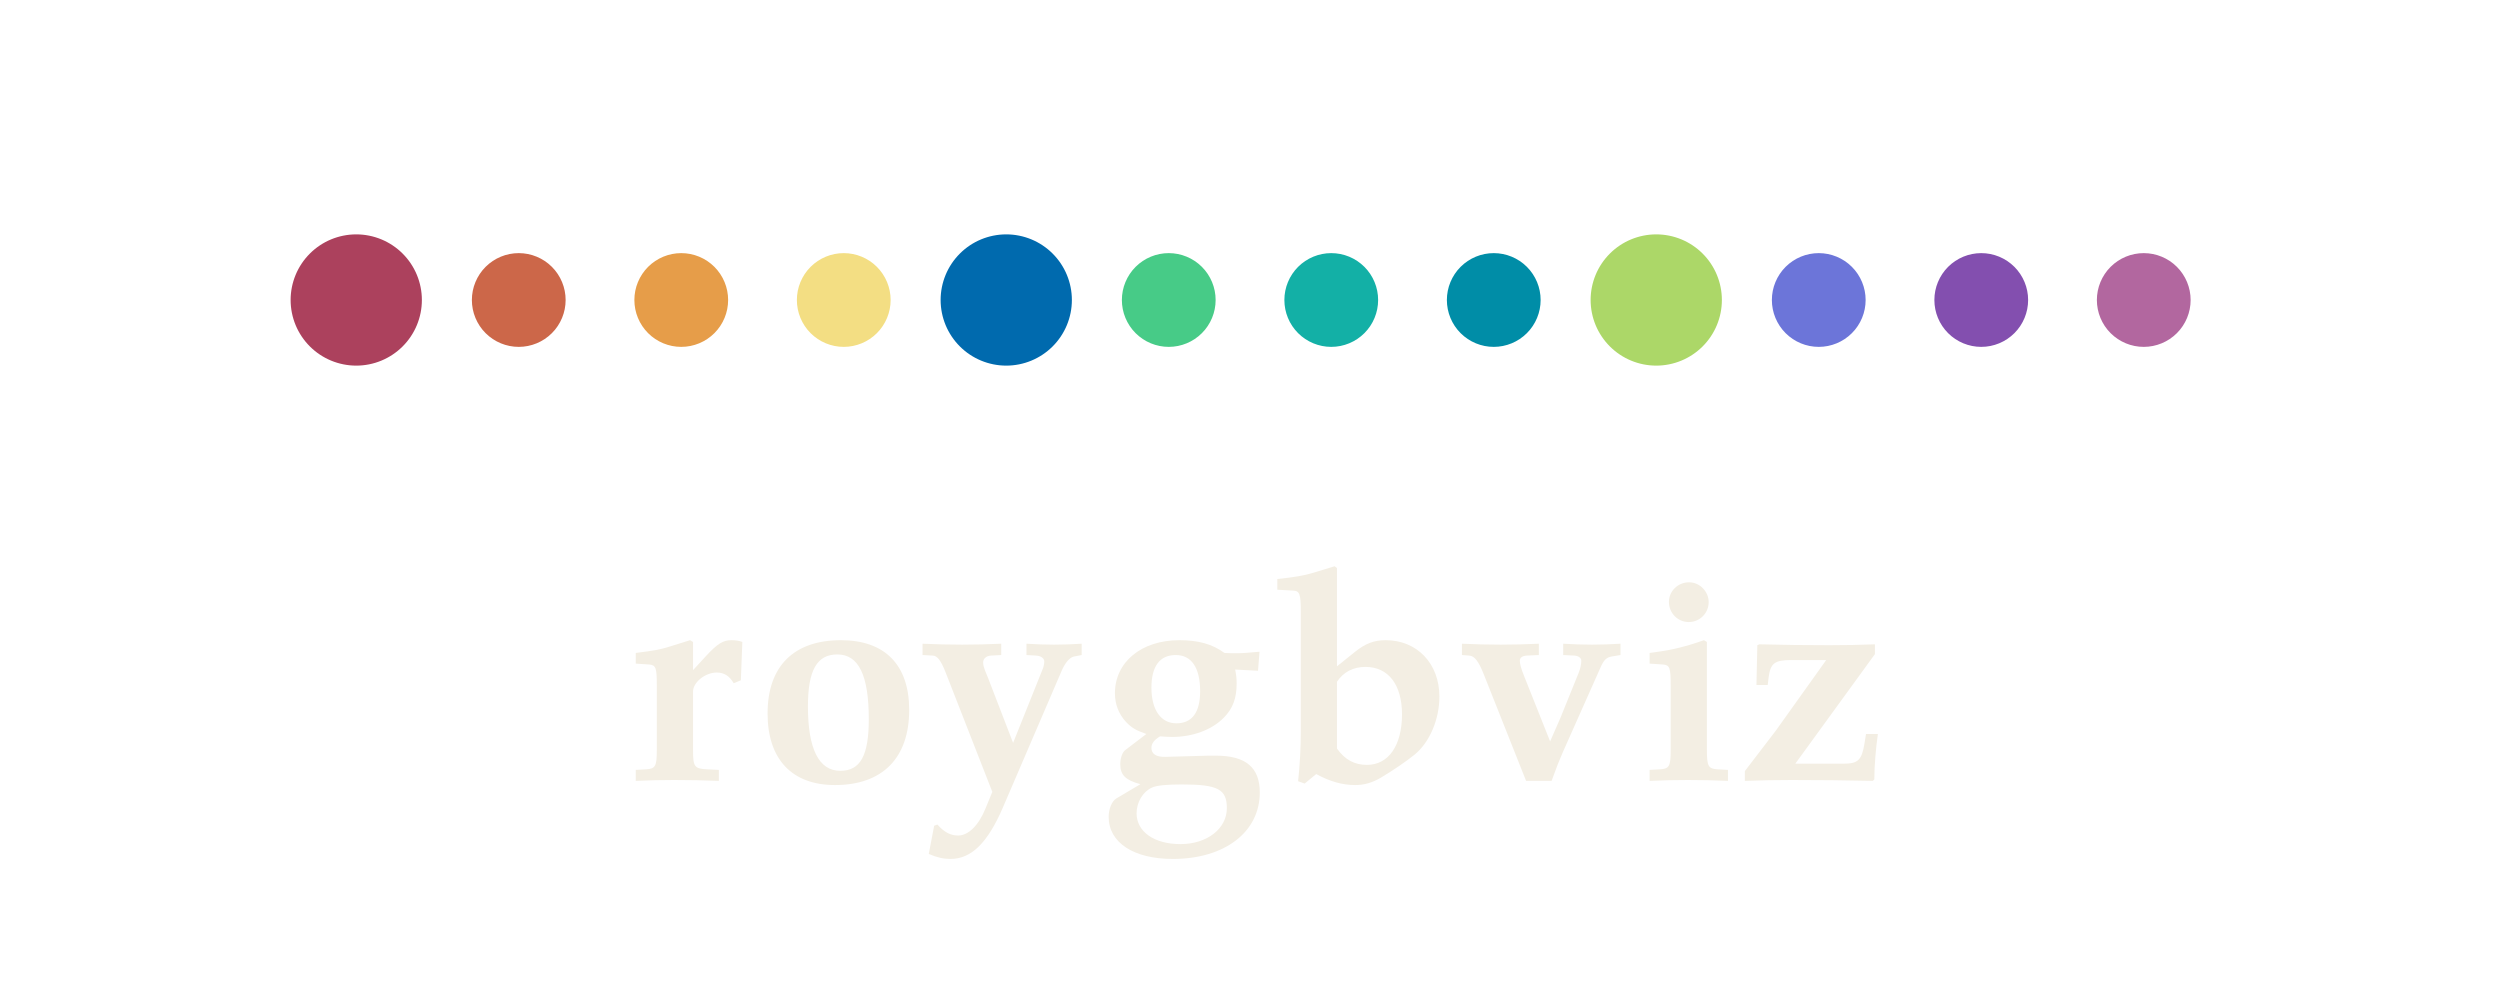
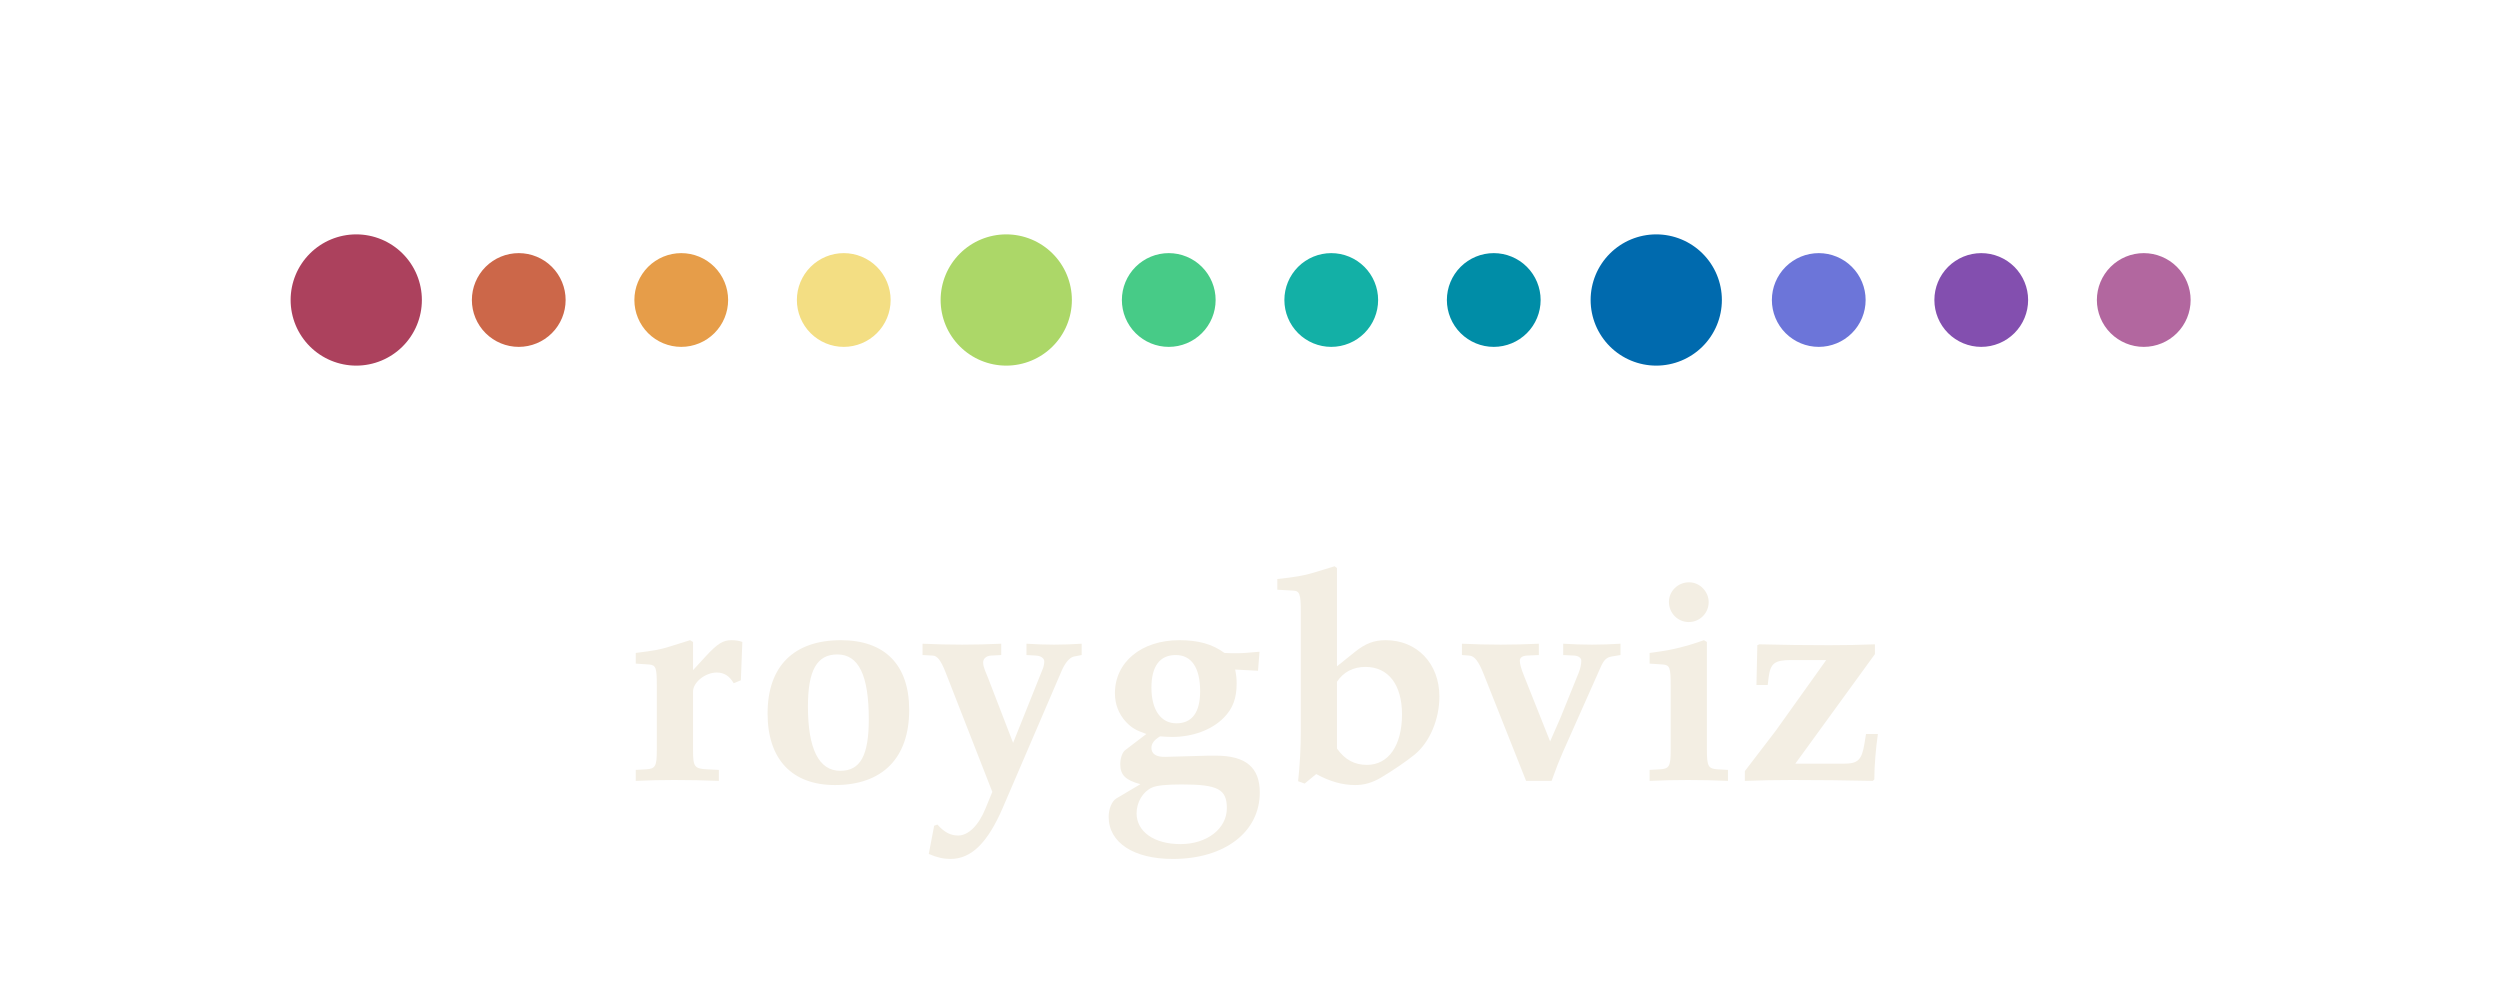
<svg xmlns="http://www.w3.org/2000/svg" width="576pt" height="230.4pt" viewBox="0 0 576 230.4" version="1.1">
  <defs>
    <style type="text/css">*{stroke-linejoin: round; stroke-linecap: butt}</style>
  </defs>
  <g id="figure_1">
    <g id="patch_1">
      <path d="M 0 230.4  L 576 230.4  L 576 0  L 0 0  L 0 230.4  z " style="fill: none" />
    </g>
    <g id="axes_1">
      <g id="patch_2">
-         <path d="M 82.08 84.24  C 86.09 84.24 89.936 82.647 92.771 79.811  C 95.607 76.976 97.2 73.13 97.2 69.12  C 97.2 65.11 95.607 61.264 92.771 58.429  C 89.936 55.593 86.09 54 82.08 54  C 78.07 54 74.224 55.593 71.389 58.429  C 68.553 61.264 66.96 65.11 66.96 69.12  C 66.96 73.13 68.553 76.976 71.389 79.811  C 74.224 82.647 78.07 84.24 82.08 84.24  z " clip-path="url(#p657484ff67)" style="fill: #ac415d" />
+         <path d="M 82.08 84.24  C 86.09 84.24 89.936 82.647 92.771 79.811  C 95.607 76.976 97.2 73.13 97.2 69.12  C 97.2 65.11 95.607 61.264 92.771 58.429  C 89.936 55.593 86.09 54 82.08 54  C 78.07 54 74.224 55.593 71.389 58.429  C 68.553 61.264 66.96 65.11 66.96 69.12  C 66.96 73.13 68.553 76.976 71.389 79.811  C 74.224 82.647 78.07 84.24 82.08 84.24  z " clip-path="url(#p9521fb5649)" style="fill: #ac415d" />
      </g>
      <g id="patch_3">
-         <path d="M 119.52 79.92  C 122.384 79.92 125.131 78.782 127.157 76.757  C 129.182 74.731 130.32 71.984 130.32 69.12  C 130.32 66.256 129.182 63.509 127.157 61.483  C 125.131 59.458 122.384 58.32 119.52 58.32  C 116.656 58.32 113.909 59.458 111.883 61.483  C 109.858 63.509 108.72 66.256 108.72 69.12  C 108.72 71.984 109.858 74.731 111.883 76.757  C 113.909 78.782 116.656 79.92 119.52 79.92  z " clip-path="url(#p657484ff67)" style="fill: #cc6749" />
+         <path d="M 119.52 79.92  C 122.384 79.92 125.131 78.782 127.157 76.757  C 129.182 74.731 130.32 71.984 130.32 69.12  C 130.32 66.256 129.182 63.509 127.157 61.483  C 125.131 59.458 122.384 58.32 119.52 58.32  C 116.656 58.32 113.909 59.458 111.883 61.483  C 109.858 63.509 108.72 66.256 108.72 69.12  C 108.72 71.984 109.858 74.731 111.883 76.757  C 113.909 78.782 116.656 79.92 119.52 79.92  z " clip-path="url(#p9521fb5649)" style="fill: #cc6749" />
      </g>
      <g id="patch_4">
-         <path d="M 156.96 79.92  C 159.824 79.92 162.571 78.782 164.597 76.757  C 166.622 74.731 167.76 71.984 167.76 69.12  C 167.76 66.256 166.622 63.509 164.597 61.483  C 162.571 59.458 159.824 58.32 156.96 58.32  C 154.096 58.32 151.349 59.458 149.323 61.483  C 147.298 63.509 146.16 66.256 146.16 69.12  C 146.16 71.984 147.298 74.731 149.323 76.757  C 151.349 78.782 154.096 79.92 156.96 79.92  z " clip-path="url(#p657484ff67)" style="fill: #e69d49" />
+         <path d="M 156.96 79.92  C 159.824 79.92 162.571 78.782 164.597 76.757  C 166.622 74.731 167.76 71.984 167.76 69.12  C 167.76 66.256 166.622 63.509 164.597 61.483  C 162.571 59.458 159.824 58.32 156.96 58.32  C 154.096 58.32 151.349 59.458 149.323 61.483  C 147.298 63.509 146.16 66.256 146.16 69.12  C 146.16 71.984 147.298 74.731 149.323 76.757  C 151.349 78.782 154.096 79.92 156.96 79.92  z " clip-path="url(#p9521fb5649)" style="fill: #e69d49" />
      </g>
      <g id="patch_5">
-         <path d="M 194.4 79.92  C 197.264 79.92 200.011 78.782 202.037 76.757  C 204.062 74.731 205.2 71.984 205.2 69.12  C 205.2 66.256 204.062 63.509 202.037 61.483  C 200.011 59.458 197.264 58.32 194.4 58.32  C 191.536 58.32 188.789 59.458 186.763 61.483  C 184.738 63.509 183.6 66.256 183.6 69.12  C 183.6 71.984 184.738 74.731 186.763 76.757  C 188.789 78.782 191.536 79.92 194.4 79.92  z " clip-path="url(#p657484ff67)" style="fill: #f3de83" />
+         <path d="M 194.4 79.92  C 197.264 79.92 200.011 78.782 202.037 76.757  C 204.062 74.731 205.2 71.984 205.2 69.12  C 205.2 66.256 204.062 63.509 202.037 61.483  C 200.011 59.458 197.264 58.32 194.4 58.32  C 191.536 58.32 188.789 59.458 186.763 61.483  C 184.738 63.509 183.6 66.256 183.6 69.12  C 183.6 71.984 184.738 74.731 186.763 76.757  C 188.789 78.782 191.536 79.92 194.4 79.92  z " clip-path="url(#p9521fb5649)" style="fill: #f3de83" />
      </g>
      <g id="patch_6">
-         <path d="M 231.84 84.24  C 235.85 84.24 239.696 82.647 242.531 79.811  C 245.367 76.976 246.96 73.13 246.96 69.12  C 246.96 65.11 245.367 61.264 242.531 58.429  C 239.696 55.593 235.85 54 231.84 54  C 227.83 54 223.984 55.593 221.149 58.429  C 218.313 61.264 216.72 65.11 216.72 69.12  C 216.72 73.13 218.313 76.976 221.149 79.811  C 223.984 82.647 227.83 84.24 231.84 84.24  z " clip-path="url(#p657484ff67)" style="fill: #006aae" />
+         <path d="M 231.84 84.24  C 235.85 84.24 239.696 82.647 242.531 79.811  C 245.367 76.976 246.96 73.13 246.96 69.12  C 246.96 65.11 245.367 61.264 242.531 58.429  C 239.696 55.593 235.85 54 231.84 54  C 227.83 54 223.984 55.593 221.149 58.429  C 218.313 61.264 216.72 65.11 216.72 69.12  C 216.72 73.13 218.313 76.976 221.149 79.811  C 223.984 82.647 227.83 84.24 231.84 84.24  z " clip-path="url(#p9521fb5649)" style="fill: #acd768" />
      </g>
      <g id="patch_7">
-         <path d="M 269.28 79.92  C 272.144 79.92 274.891 78.782 276.917 76.757  C 278.942 74.731 280.08 71.984 280.08 69.12  C 280.08 66.256 278.942 63.509 276.917 61.483  C 274.891 59.458 272.144 58.32 269.28 58.32  C 266.416 58.32 263.669 59.458 261.643 61.483  C 259.618 63.509 258.48 66.256 258.48 69.12  C 258.48 71.984 259.618 74.731 261.643 76.757  C 263.669 78.782 266.416 79.92 269.28 79.92  z " clip-path="url(#p657484ff67)" style="fill: #47cb87" />
+         <path d="M 269.28 79.92  C 272.144 79.92 274.891 78.782 276.917 76.757  C 278.942 74.731 280.08 71.984 280.08 69.12  C 280.08 66.256 278.942 63.509 276.917 61.483  C 274.891 59.458 272.144 58.32 269.28 58.32  C 266.416 58.32 263.669 59.458 261.643 61.483  C 259.618 63.509 258.48 66.256 258.48 69.12  C 258.48 71.984 259.618 74.731 261.643 76.757  C 263.669 78.782 266.416 79.92 269.28 79.92  z " clip-path="url(#p9521fb5649)" style="fill: #47cb87" />
      </g>
      <g id="patch_8">
-         <path d="M 306.72 79.92  C 309.584 79.92 312.331 78.782 314.357 76.757  C 316.382 74.731 317.52 71.984 317.52 69.12  C 317.52 66.256 316.382 63.509 314.357 61.483  C 312.331 59.458 309.584 58.32 306.72 58.32  C 303.856 58.32 301.109 59.458 299.083 61.483  C 297.058 63.509 295.92 66.256 295.92 69.12  C 295.92 71.984 297.058 74.731 299.083 76.757  C 301.109 78.782 303.856 79.92 306.72 79.92  z " clip-path="url(#p657484ff67)" style="fill: #13b0a6" />
+         <path d="M 306.72 79.92  C 309.584 79.92 312.331 78.782 314.357 76.757  C 316.382 74.731 317.52 71.984 317.52 69.12  C 317.52 66.256 316.382 63.509 314.357 61.483  C 312.331 59.458 309.584 58.32 306.72 58.32  C 303.856 58.32 301.109 59.458 299.083 61.483  C 297.058 63.509 295.92 66.256 295.92 69.12  C 295.92 71.984 297.058 74.731 299.083 76.757  C 301.109 78.782 303.856 79.92 306.72 79.92  z " clip-path="url(#p9521fb5649)" style="fill: #13b0a6" />
      </g>
      <g id="patch_9">
-         <path d="M 344.16 79.92  C 347.024 79.92 349.771 78.782 351.797 76.757  C 353.822 74.731 354.96 71.984 354.96 69.12  C 354.96 66.256 353.822 63.509 351.797 61.483  C 349.771 59.458 347.024 58.32 344.16 58.32  C 341.296 58.32 338.549 59.458 336.523 61.483  C 334.498 63.509 333.36 66.256 333.36 69.12  C 333.36 71.984 334.498 74.731 336.523 76.757  C 338.549 78.782 341.296 79.92 344.16 79.92  z " clip-path="url(#p657484ff67)" style="fill: #008da7" />
+         <path d="M 344.16 79.92  C 347.024 79.92 349.771 78.782 351.797 76.757  C 353.822 74.731 354.96 71.984 354.96 69.12  C 354.96 66.256 353.822 63.509 351.797 61.483  C 349.771 59.458 347.024 58.32 344.16 58.32  C 341.296 58.32 338.549 59.458 336.523 61.483  C 334.498 63.509 333.36 66.256 333.36 69.12  C 333.36 71.984 334.498 74.731 336.523 76.757  C 338.549 78.782 341.296 79.92 344.16 79.92  z " clip-path="url(#p9521fb5649)" style="fill: #008da7" />
      </g>
      <g id="patch_10">
-         <path d="M 381.6 84.24  C 385.61 84.24 389.456 82.647 392.291 79.811  C 395.127 76.976 396.72 73.13 396.72 69.12  C 396.72 65.11 395.127 61.264 392.291 58.429  C 389.456 55.593 385.61 54 381.6 54  C 377.59 54 373.744 55.593 370.909 58.429  C 368.073 61.264 366.48 65.11 366.48 69.12  C 366.48 73.13 368.073 76.976 370.909 79.811  C 373.744 82.647 377.59 84.24 381.6 84.24  z " clip-path="url(#p657484ff67)" style="fill: #acd768" />
+         <path d="M 381.6 84.24  C 385.61 84.24 389.456 82.647 392.291 79.811  C 395.127 76.976 396.72 73.13 396.72 69.12  C 396.72 65.11 395.127 61.264 392.291 58.429  C 389.456 55.593 385.61 54 381.6 54  C 377.59 54 373.744 55.593 370.909 58.429  C 368.073 61.264 366.48 65.11 366.48 69.12  C 366.48 73.13 368.073 76.976 370.909 79.811  C 373.744 82.647 377.59 84.24 381.6 84.24  z " clip-path="url(#p9521fb5649)" style="fill: #006aae" />
      </g>
      <g id="patch_11">
-         <path d="M 419.04 79.92  C 421.904 79.92 424.651 78.782 426.677 76.757  C 428.702 74.731 429.84 71.984 429.84 69.12  C 429.84 66.256 428.702 63.509 426.677 61.483  C 424.651 59.458 421.904 58.32 419.04 58.32  C 416.176 58.32 413.429 59.458 411.403 61.483  C 409.378 63.509 408.24 66.256 408.24 69.12  C 408.24 71.984 409.378 74.731 411.403 76.757  C 413.429 78.782 416.176 79.92 419.04 79.92  z " clip-path="url(#p657484ff67)" style="fill: #6c75d9" />
+         <path d="M 419.04 79.92  C 421.904 79.92 424.651 78.782 426.677 76.757  C 428.702 74.731 429.84 71.984 429.84 69.12  C 429.84 66.256 428.702 63.509 426.677 61.483  C 424.651 59.458 421.904 58.32 419.04 58.32  C 416.176 58.32 413.429 59.458 411.403 61.483  C 409.378 63.509 408.24 66.256 408.24 69.12  C 408.24 71.984 409.378 74.731 411.403 76.757  C 413.429 78.782 416.176 79.92 419.04 79.92  z " clip-path="url(#p9521fb5649)" style="fill: #6c75d9" />
      </g>
      <g id="patch_12">
-         <path d="M 456.48 79.92  C 459.344 79.92 462.091 78.782 464.117 76.757  C 466.142 74.731 467.28 71.984 467.28 69.12  C 467.28 66.256 466.142 63.509 464.117 61.483  C 462.091 59.458 459.344 58.32 456.48 58.32  C 453.616 58.32 450.869 59.458 448.843 61.483  C 446.818 63.509 445.68 66.256 445.68 69.12  C 445.68 71.984 446.818 74.731 448.843 76.757  C 450.869 78.782 453.616 79.92 456.48 79.92  z " clip-path="url(#p657484ff67)" style="fill: #834faf" />
+         <path d="M 456.48 79.92  C 459.344 79.92 462.091 78.782 464.117 76.757  C 466.142 74.731 467.28 71.984 467.28 69.12  C 467.28 66.256 466.142 63.509 464.117 61.483  C 462.091 59.458 459.344 58.32 456.48 58.32  C 453.616 58.32 450.869 59.458 448.843 61.483  C 446.818 63.509 445.68 66.256 445.68 69.12  C 445.68 71.984 446.818 74.731 448.843 76.757  C 450.869 78.782 453.616 79.92 456.48 79.92  z " clip-path="url(#p9521fb5649)" style="fill: #834faf" />
      </g>
      <g id="patch_13">
-         <path d="M 493.92 79.92  C 496.784 79.92 499.531 78.782 501.557 76.757  C 503.582 74.731 504.72 71.984 504.72 69.12  C 504.72 66.256 503.582 63.509 501.557 61.483  C 499.531 59.458 496.784 58.32 493.92 58.32  C 491.056 58.32 488.309 59.458 486.283 61.483  C 484.258 63.509 483.12 66.256 483.12 69.12  C 483.12 71.984 484.258 74.731 486.283 76.757  C 488.309 78.782 491.056 79.92 493.92 79.92  z " clip-path="url(#p657484ff67)" style="fill: #b2679f" />
+         <path d="M 493.92 79.92  C 496.784 79.92 499.531 78.782 501.557 76.757  C 503.582 74.731 504.72 71.984 504.72 69.12  C 504.72 66.256 503.582 63.509 501.557 61.483  C 499.531 59.458 496.784 58.32 493.92 58.32  C 491.056 58.32 488.309 59.458 486.283 61.483  C 484.258 63.509 483.12 66.256 483.12 69.12  C 483.12 71.984 484.258 74.731 486.283 76.757  C 488.309 78.782 491.056 79.92 493.92 79.92  z " clip-path="url(#p9521fb5649)" style="fill: #b2679f" />
      </g>
      <g id="patch_14">
-         <path d="M 146.476 179.915  C 149.415 179.776 152.354 179.712 155.304 179.712  C 158.724 179.712 162.208 179.776 165.628 179.915  L 165.628 177.382  L 162.956 177.254  C 160.017 177.115 159.675 176.698 159.675 172.872  L 159.675 159.331  C 159.675 157.204 162.486 154.949 165.147 154.949  C 166.857 154.949 168.086 155.772 169.048 157.418  L 170.694 156.734  L 171.036 147.906  C 170.352 147.628 169.454 147.5 168.503 147.5  C 166.59 147.5 165.286 148.312 162.689 151.123  L 159.675 154.404  L 159.675 147.906  L 158.991 147.5  L 154.203 148.996  C 152.012 149.68 150.783 149.894 146.476 150.439  L 146.476 152.897  L 149.554 153.1  C 151.125 153.239 151.328 153.859 151.328 157.888  L 151.328 172.872  C 151.328 176.57 150.986 177.115 148.87 177.254  L 146.476 177.382  L 146.476 179.915  z " clip-path="url(#p657484ff67)" style="fill: #f3eee3" />
+         <path d="M 146.476 179.915  C 149.415 179.776 152.354 179.712 155.304 179.712  C 158.724 179.712 162.208 179.776 165.628 179.915  L 165.628 177.382  L 162.956 177.254  C 160.017 177.115 159.675 176.698 159.675 172.872  L 159.675 159.331  C 159.675 157.204 162.486 154.949 165.147 154.949  C 166.857 154.949 168.086 155.772 169.048 157.418  L 170.694 156.734  L 171.036 147.906  C 170.352 147.628 169.454 147.5 168.503 147.5  C 166.59 147.5 165.286 148.312 162.689 151.123  L 159.675 154.404  L 159.675 147.906  L 158.991 147.5  L 154.203 148.996  C 152.012 149.68 150.783 149.894 146.476 150.439  L 146.476 152.897  L 149.554 153.1  C 151.125 153.239 151.328 153.859 151.328 157.888  L 151.328 172.872  C 151.328 176.57 150.986 177.115 148.87 177.254  L 146.476 177.382  L 146.476 179.915  z " clip-path="url(#p9521fb5649)" style="fill: #f3eee3" />
      </g>
      <g id="patch_15">
-         <path d="M 176.85 164.386  C 176.85 174.924 182.461 180.877 192.379 180.877  C 203.323 180.877 209.479 174.646 209.479 163.574  C 209.479 153.175 203.868 147.5 193.747 147.5  C 182.867 147.5 176.85 153.517 176.85 164.386  z M 186.148 162.751  C 186.148 154.468 188.2 150.781 192.924 150.781  C 197.851 150.781 200.17 155.633 200.17 165.69  C 200.17 174.037 198.257 177.596 193.608 177.596  C 188.681 177.596 186.148 172.594 186.148 162.751  z " clip-path="url(#p657484ff67)" style="fill: #f3eee3" />
+         <path d="M 176.85 164.386  C 176.85 174.924 182.461 180.877 192.379 180.877  C 203.323 180.877 209.479 174.646 209.479 163.574  C 209.479 153.175 203.868 147.5 193.747 147.5  C 182.867 147.5 176.85 153.517 176.85 164.386  z M 186.148 162.751  C 186.148 154.468 188.2 150.781 192.924 150.781  C 197.851 150.781 200.17 155.633 200.17 165.69  C 200.17 174.037 198.257 177.596 193.608 177.596  C 188.681 177.596 186.148 172.594 186.148 162.751  z " clip-path="url(#p9521fb5649)" style="fill: #f3eee3" />
      </g>
      <g id="patch_16">
-         <path d="M 212.557 150.92  L 214.951 151.048  C 215.977 151.123 216.8 152.213 217.826 154.81  L 228.631 182.448  L 227.06 186.274  C 225.489 190.175 223.095 192.505 220.765 192.505  C 218.991 192.505 217.548 191.746 215.977 189.972  L 215.229 190.25  L 213.989 196.748  C 215.838 197.56 217.409 197.902 218.991 197.902  C 223.779 197.902 227.541 194.215 231.025 186.146  L 244.641 154.468  C 245.453 152.63 246.479 151.465 247.441 151.262  L 249.215 150.92  L 249.215 148.312  C 247.099 148.451 244.983 148.526 242.856 148.526  C 240.74 148.526 238.613 148.451 236.497 148.312  L 236.497 150.92  L 238.752 151.048  C 239.853 151.123 240.601 151.668 240.601 152.416  C 240.601 152.833 240.462 153.581 240.323 153.923  L 233.419 171.162  L 227.669 156.253  C 227.263 155.152 226.515 153.784 226.515 152.63  C 226.515 151.732 227.263 151.123 228.289 151.048  L 230.683 150.92  L 230.683 148.312  C 227.669 148.451 224.666 148.526 221.652 148.526  C 218.649 148.526 215.571 148.451 212.557 148.312  L 212.557 150.92  z " clip-path="url(#p657484ff67)" style="fill: #f3eee3" />
+         <path d="M 212.557 150.92  L 214.951 151.048  C 215.977 151.123 216.8 152.213 217.826 154.81  L 228.631 182.448  L 227.06 186.274  C 225.489 190.175 223.095 192.505 220.765 192.505  C 218.991 192.505 217.548 191.746 215.977 189.972  L 215.229 190.25  L 213.989 196.748  C 215.838 197.56 217.409 197.902 218.991 197.902  C 223.779 197.902 227.541 194.215 231.025 186.146  L 244.641 154.468  C 245.453 152.63 246.479 151.465 247.441 151.262  L 249.215 150.92  L 249.215 148.312  C 247.099 148.451 244.983 148.526 242.856 148.526  C 240.74 148.526 238.613 148.451 236.497 148.312  L 236.497 150.92  L 238.752 151.048  C 239.853 151.123 240.601 151.668 240.601 152.416  C 240.601 152.833 240.462 153.581 240.323 153.923  L 233.419 171.162  L 227.669 156.253  C 227.263 155.152 226.515 153.784 226.515 152.63  C 226.515 151.732 227.263 151.123 228.289 151.048  L 230.683 150.92  L 230.683 148.312  C 227.669 148.451 224.666 148.526 221.652 148.526  C 218.649 148.526 215.571 148.451 212.557 148.312  L 212.557 150.92  z " clip-path="url(#p9521fb5649)" style="fill: #f3eee3" />
      </g>
      <g id="patch_17">
-         <path d="M 255.435 188.198  C 255.435 194.14 261.185 197.902 270.216 197.902  C 282.186 197.902 290.255 191.682 290.255 182.587  C 290.255 176.837 287.038 174.101 280.134 174.101  L 278.488 174.101  L 268.506 174.379  C 266.379 174.443 265.289 173.695 265.289 172.327  C 265.289 171.301 265.909 170.478 267.277 169.655  C 268.506 169.73 269.19 169.794 270.013 169.794  C 274.726 169.794 279.108 168.223 281.908 165.412  C 284.035 163.296 284.922 160.902 284.922 157.482  C 284.922 156.392 284.847 155.569 284.58 154.265  L 289.849 154.543  L 290.191 150.161  C 287.38 150.439 286.087 150.503 284.58 150.503  C 284.035 150.503 283.212 150.503 282.111 150.439  C 279.311 148.387 276.094 147.5 271.723 147.5  C 262.959 147.5 256.878 152.555 256.878 159.737  C 256.878 162.27 257.765 164.525 259.411 166.31  C 260.704 167.678 261.73 168.287 264.124 169.11  L 259.272 172.808  C 258.588 173.278 258.107 174.721 258.107 176.089  C 258.107 178.547 259.336 179.776 262.756 180.674  L 257.22 183.955  C 256.194 184.564 255.435 186.349 255.435 188.198  z M 261.869 187.375  C 261.869 184.842 263.301 182.448 265.353 181.486  C 266.454 180.941 268.912 180.738 272.268 180.738  C 280.615 180.738 282.667 181.828 282.667 186.21  C 282.667 190.934 278.082 194.482 271.99 194.482  C 265.909 194.482 261.869 191.618 261.869 187.375  z M 265.289 158.444  C 265.289 153.517 267.202 150.92 270.9 150.92  C 274.523 150.92 276.511 153.859 276.511 159.256  C 276.511 164.119 274.662 166.652 271.039 166.652  C 267.48 166.652 265.289 163.574 265.289 158.444  z " clip-path="url(#p657484ff67)" style="fill: #f3eee3" />
+         <path d="M 255.435 188.198  C 255.435 194.14 261.185 197.902 270.216 197.902  C 282.186 197.902 290.255 191.682 290.255 182.587  C 290.255 176.837 287.038 174.101 280.134 174.101  L 278.488 174.101  L 268.506 174.379  C 266.379 174.443 265.289 173.695 265.289 172.327  C 265.289 171.301 265.909 170.478 267.277 169.655  C 268.506 169.73 269.19 169.794 270.013 169.794  C 274.726 169.794 279.108 168.223 281.908 165.412  C 284.035 163.296 284.922 160.902 284.922 157.482  C 284.922 156.392 284.847 155.569 284.58 154.265  L 289.849 154.543  L 290.191 150.161  C 287.38 150.439 286.087 150.503 284.58 150.503  C 284.035 150.503 283.212 150.503 282.111 150.439  C 279.311 148.387 276.094 147.5 271.723 147.5  C 262.959 147.5 256.878 152.555 256.878 159.737  C 256.878 162.27 257.765 164.525 259.411 166.31  C 260.704 167.678 261.73 168.287 264.124 169.11  L 259.272 172.808  C 258.588 173.278 258.107 174.721 258.107 176.089  C 258.107 178.547 259.336 179.776 262.756 180.674  L 257.22 183.955  C 256.194 184.564 255.435 186.349 255.435 188.198  z M 261.869 187.375  C 261.869 184.842 263.301 182.448 265.353 181.486  C 266.454 180.941 268.912 180.738 272.268 180.738  C 280.615 180.738 282.667 181.828 282.667 186.21  C 282.667 190.934 278.082 194.482 271.99 194.482  C 265.909 194.482 261.869 191.618 261.869 187.375  z M 265.289 158.444  C 265.289 153.517 267.202 150.92 270.9 150.92  C 274.523 150.92 276.511 153.859 276.511 159.256  C 276.511 164.119 274.662 166.652 271.039 166.652  C 267.48 166.652 265.289 163.574 265.289 158.444  z " clip-path="url(#p9521fb5649)" style="fill: #f3eee3" />
      </g>
      <g id="patch_18">
-         <path d="M 294.295 135.872  L 297.918 136.075  C 299.425 136.139 299.703 136.823 299.703 140.863  L 299.703 168.629  C 299.703 172.252 299.489 176.356 299.083 179.99  L 300.59 180.535  L 303.251 178.344  C 306.404 180.054 309.279 180.877 312.218 180.877  C 314.334 180.877 316.183 180.332 318.171 179.167  C 320.907 177.521 324.049 175.405 325.962 173.834  C 329.382 171.023 331.637 165.754 331.637 160.496  C 331.637 152.897 326.507 147.5 319.261 147.5  C 316.589 147.5 314.612 148.248 312.218 150.161  L 308.039 153.517  L 308.039 130.87  L 307.494 130.464  L 302.567 131.971  C 300.59 132.58 298.26 132.997 294.295 133.403  L 294.295 135.872  z M 308.039 172.466  L 308.039 157.076  C 309.546 154.81 311.801 153.656 314.612 153.656  C 319.881 153.656 323.023 157.76 323.023 164.6  C 323.023 171.707 319.945 176.228 314.954 176.228  C 312.079 176.228 309.888 175.063 308.039 172.466  z " clip-path="url(#p657484ff67)" style="fill: #f3eee3" />
+         <path d="M 294.295 135.872  L 297.918 136.075  C 299.425 136.139 299.703 136.823 299.703 140.863  L 299.703 168.629  C 299.703 172.252 299.489 176.356 299.083 179.99  L 300.59 180.535  L 303.251 178.344  C 306.404 180.054 309.279 180.877 312.218 180.877  C 314.334 180.877 316.183 180.332 318.171 179.167  C 320.907 177.521 324.049 175.405 325.962 173.834  C 329.382 171.023 331.637 165.754 331.637 160.496  C 331.637 152.897 326.507 147.5 319.261 147.5  C 316.589 147.5 314.612 148.248 312.218 150.161  L 308.039 153.517  L 308.039 130.87  L 307.494 130.464  L 302.567 131.971  C 300.59 132.58 298.26 132.997 294.295 133.403  L 294.295 135.872  z M 308.039 172.466  L 308.039 157.076  C 309.546 154.81 311.801 153.656 314.612 153.656  C 319.881 153.656 323.023 157.76 323.023 164.6  C 323.023 171.707 319.945 176.228 314.954 176.228  C 312.079 176.228 309.888 175.063 308.039 172.466  z " clip-path="url(#p9521fb5649)" style="fill: #f3eee3" />
      </g>
      <g id="patch_19">
-         <path d="M 336.831 150.92  L 338.541 151.048  C 339.706 151.123 340.668 152.352 341.833 155.291  L 351.612 179.915  L 357.49 179.915  C 358.591 176.837 359.275 175.127 360.087 173.278  L 368.851 153.581  C 369.535 152.074 370.144 151.465 371.309 151.262  L 373.361 150.92  L 373.361 148.312  C 371.17 148.451 368.979 148.526 366.799 148.526  C 364.608 148.526 362.353 148.451 360.162 148.312  L 360.162 150.92  L 362.759 151.048  C 363.721 151.123 364.33 151.604 364.33 152.213  C 364.33 153.036 364.127 153.998 363.721 155.024  L 359.542 165.348  L 357.148 170.82  L 351.131 155.708  C 350.447 153.998 350.169 152.972 350.169 152.213  C 350.169 151.529 350.725 151.123 351.751 151.048  L 354.551 150.92  L 354.551 148.312  C 351.612 148.451 348.673 148.526 345.723 148.526  C 342.784 148.526 339.781 148.451 336.831 148.312  L 336.831 150.92  z " clip-path="url(#p657484ff67)" style="fill: #f3eee3" />
+         <path d="M 336.831 150.92  L 338.541 151.048  C 339.706 151.123 340.668 152.352 341.833 155.291  L 351.612 179.915  L 357.49 179.915  C 358.591 176.837 359.275 175.127 360.087 173.278  L 368.851 153.581  C 369.535 152.074 370.144 151.465 371.309 151.262  L 373.361 150.92  L 373.361 148.312  C 371.17 148.451 368.979 148.526 366.799 148.526  C 364.608 148.526 362.353 148.451 360.162 148.312  L 360.162 150.92  L 362.759 151.048  C 363.721 151.123 364.33 151.604 364.33 152.213  C 364.33 153.036 364.127 153.998 363.721 155.024  L 359.542 165.348  L 357.148 170.82  L 351.131 155.708  C 350.447 153.998 350.169 152.972 350.169 152.213  C 350.169 151.529 350.725 151.123 351.751 151.048  L 354.551 150.92  L 354.551 148.312  C 351.612 148.451 348.673 148.526 345.723 148.526  C 342.784 148.526 339.781 148.451 336.831 148.312  L 336.831 150.92  z " clip-path="url(#p9521fb5649)" style="fill: #f3eee3" />
      </g>
      <g id="patch_20">
-         <path d="M 380.073 179.915  C 383.012 179.776 385.951 179.712 388.89 179.712  C 391.968 179.712 395.046 179.776 398.124 179.915  L 398.124 177.382  L 395.73 177.254  C 393.614 177.115 393.272 176.57 393.272 172.872  L 393.272 147.906  L 392.588 147.5  C 392.588 147.5 389.713 148.526 387.8 148.996  C 385.203 149.68 383.963 149.894 381.099 150.3  L 380.073 150.439  L 380.073 152.897  L 383.151 153.1  C 384.722 153.239 384.925 153.859 384.925 157.888  L 384.925 172.872  C 384.925 176.57 384.583 177.115 382.467 177.254  L 380.073 177.382  L 380.073 179.915  z M 384.519 138.672  C 384.519 141.269 386.571 143.321 389.093 143.321  C 391.626 143.321 393.678 141.269 393.678 138.736  C 393.678 136.278 391.626 134.162 389.168 134.162  C 386.571 134.162 384.519 136.214 384.519 138.672  z " clip-path="url(#p657484ff67)" style="fill: #f3eee3" />
+         <path d="M 380.073 179.915  C 383.012 179.776 385.951 179.712 388.89 179.712  C 391.968 179.712 395.046 179.776 398.124 179.915  L 398.124 177.382  L 395.73 177.254  C 393.614 177.115 393.272 176.57 393.272 172.872  L 393.272 147.906  L 392.588 147.5  C 392.588 147.5 389.713 148.526 387.8 148.996  C 385.203 149.68 383.963 149.894 381.099 150.3  L 380.073 150.439  L 380.073 152.897  L 383.151 153.1  C 384.722 153.239 384.925 153.859 384.925 157.888  L 384.925 172.872  C 384.925 176.57 384.583 177.115 382.467 177.254  L 380.073 177.382  L 380.073 179.915  z M 384.519 138.672  C 384.519 141.269 386.571 143.321 389.093 143.321  C 391.626 143.321 393.678 141.269 393.678 138.736  C 393.678 136.278 391.626 134.162 389.168 134.162  C 386.571 134.162 384.519 136.214 384.519 138.672  z " clip-path="url(#p9521fb5649)" style="fill: #f3eee3" />
      </g>
      <g id="patch_21">
-         <path d="M 402.014 179.915  C 405.648 179.776 409.196 179.712 412.83 179.712  C 419.05 179.712 425.27 179.776 431.501 179.915  L 431.843 179.573  C 431.843 176.57 432.185 172.391 432.666 169.11  L 429.93 169.11  L 429.588 171.226  C 428.968 175.127 428.081 175.95 424.8 175.95  L 413.642 175.95  L 431.982 150.706  L 431.982 148.451  C 428.487 148.59 425.003 148.654 421.508 148.654  C 416.111 148.654 410.778 148.59 405.37 148.451  L 404.889 148.654  L 404.686 157.824  L 407.283 157.824  L 407.486 156.114  C 407.903 152.833 408.854 152.074 412.691 152.074  L 420.76 152.074  L 409.132 168.362  L 402.014 177.66  L 402.014 179.915  z " clip-path="url(#p657484ff67)" style="fill: #f3eee3" />
+         <path d="M 402.014 179.915  C 405.648 179.776 409.196 179.712 412.83 179.712  C 419.05 179.712 425.27 179.776 431.501 179.915  L 431.843 179.573  C 431.843 176.57 432.185 172.391 432.666 169.11  L 429.93 169.11  L 429.588 171.226  C 428.968 175.127 428.081 175.95 424.8 175.95  L 413.642 175.95  L 431.982 150.706  L 431.982 148.451  C 428.487 148.59 425.003 148.654 421.508 148.654  C 416.111 148.654 410.778 148.59 405.37 148.451  L 404.889 148.654  L 404.686 157.824  L 407.283 157.824  L 407.486 156.114  C 407.903 152.833 408.854 152.074 412.691 152.074  L 420.76 152.074  L 409.132 168.362  L 402.014 177.66  L 402.014 179.915  z " clip-path="url(#p9521fb5649)" style="fill: #f3eee3" />
      </g>
    </g>
  </g>
  <defs>
-     <clipPath id="p657484ff67">
+     <clipPath id="p9521fb5649">
      <rect x="0" y="0" width="576" height="230.4" />
    </clipPath>
  </defs>
</svg>
